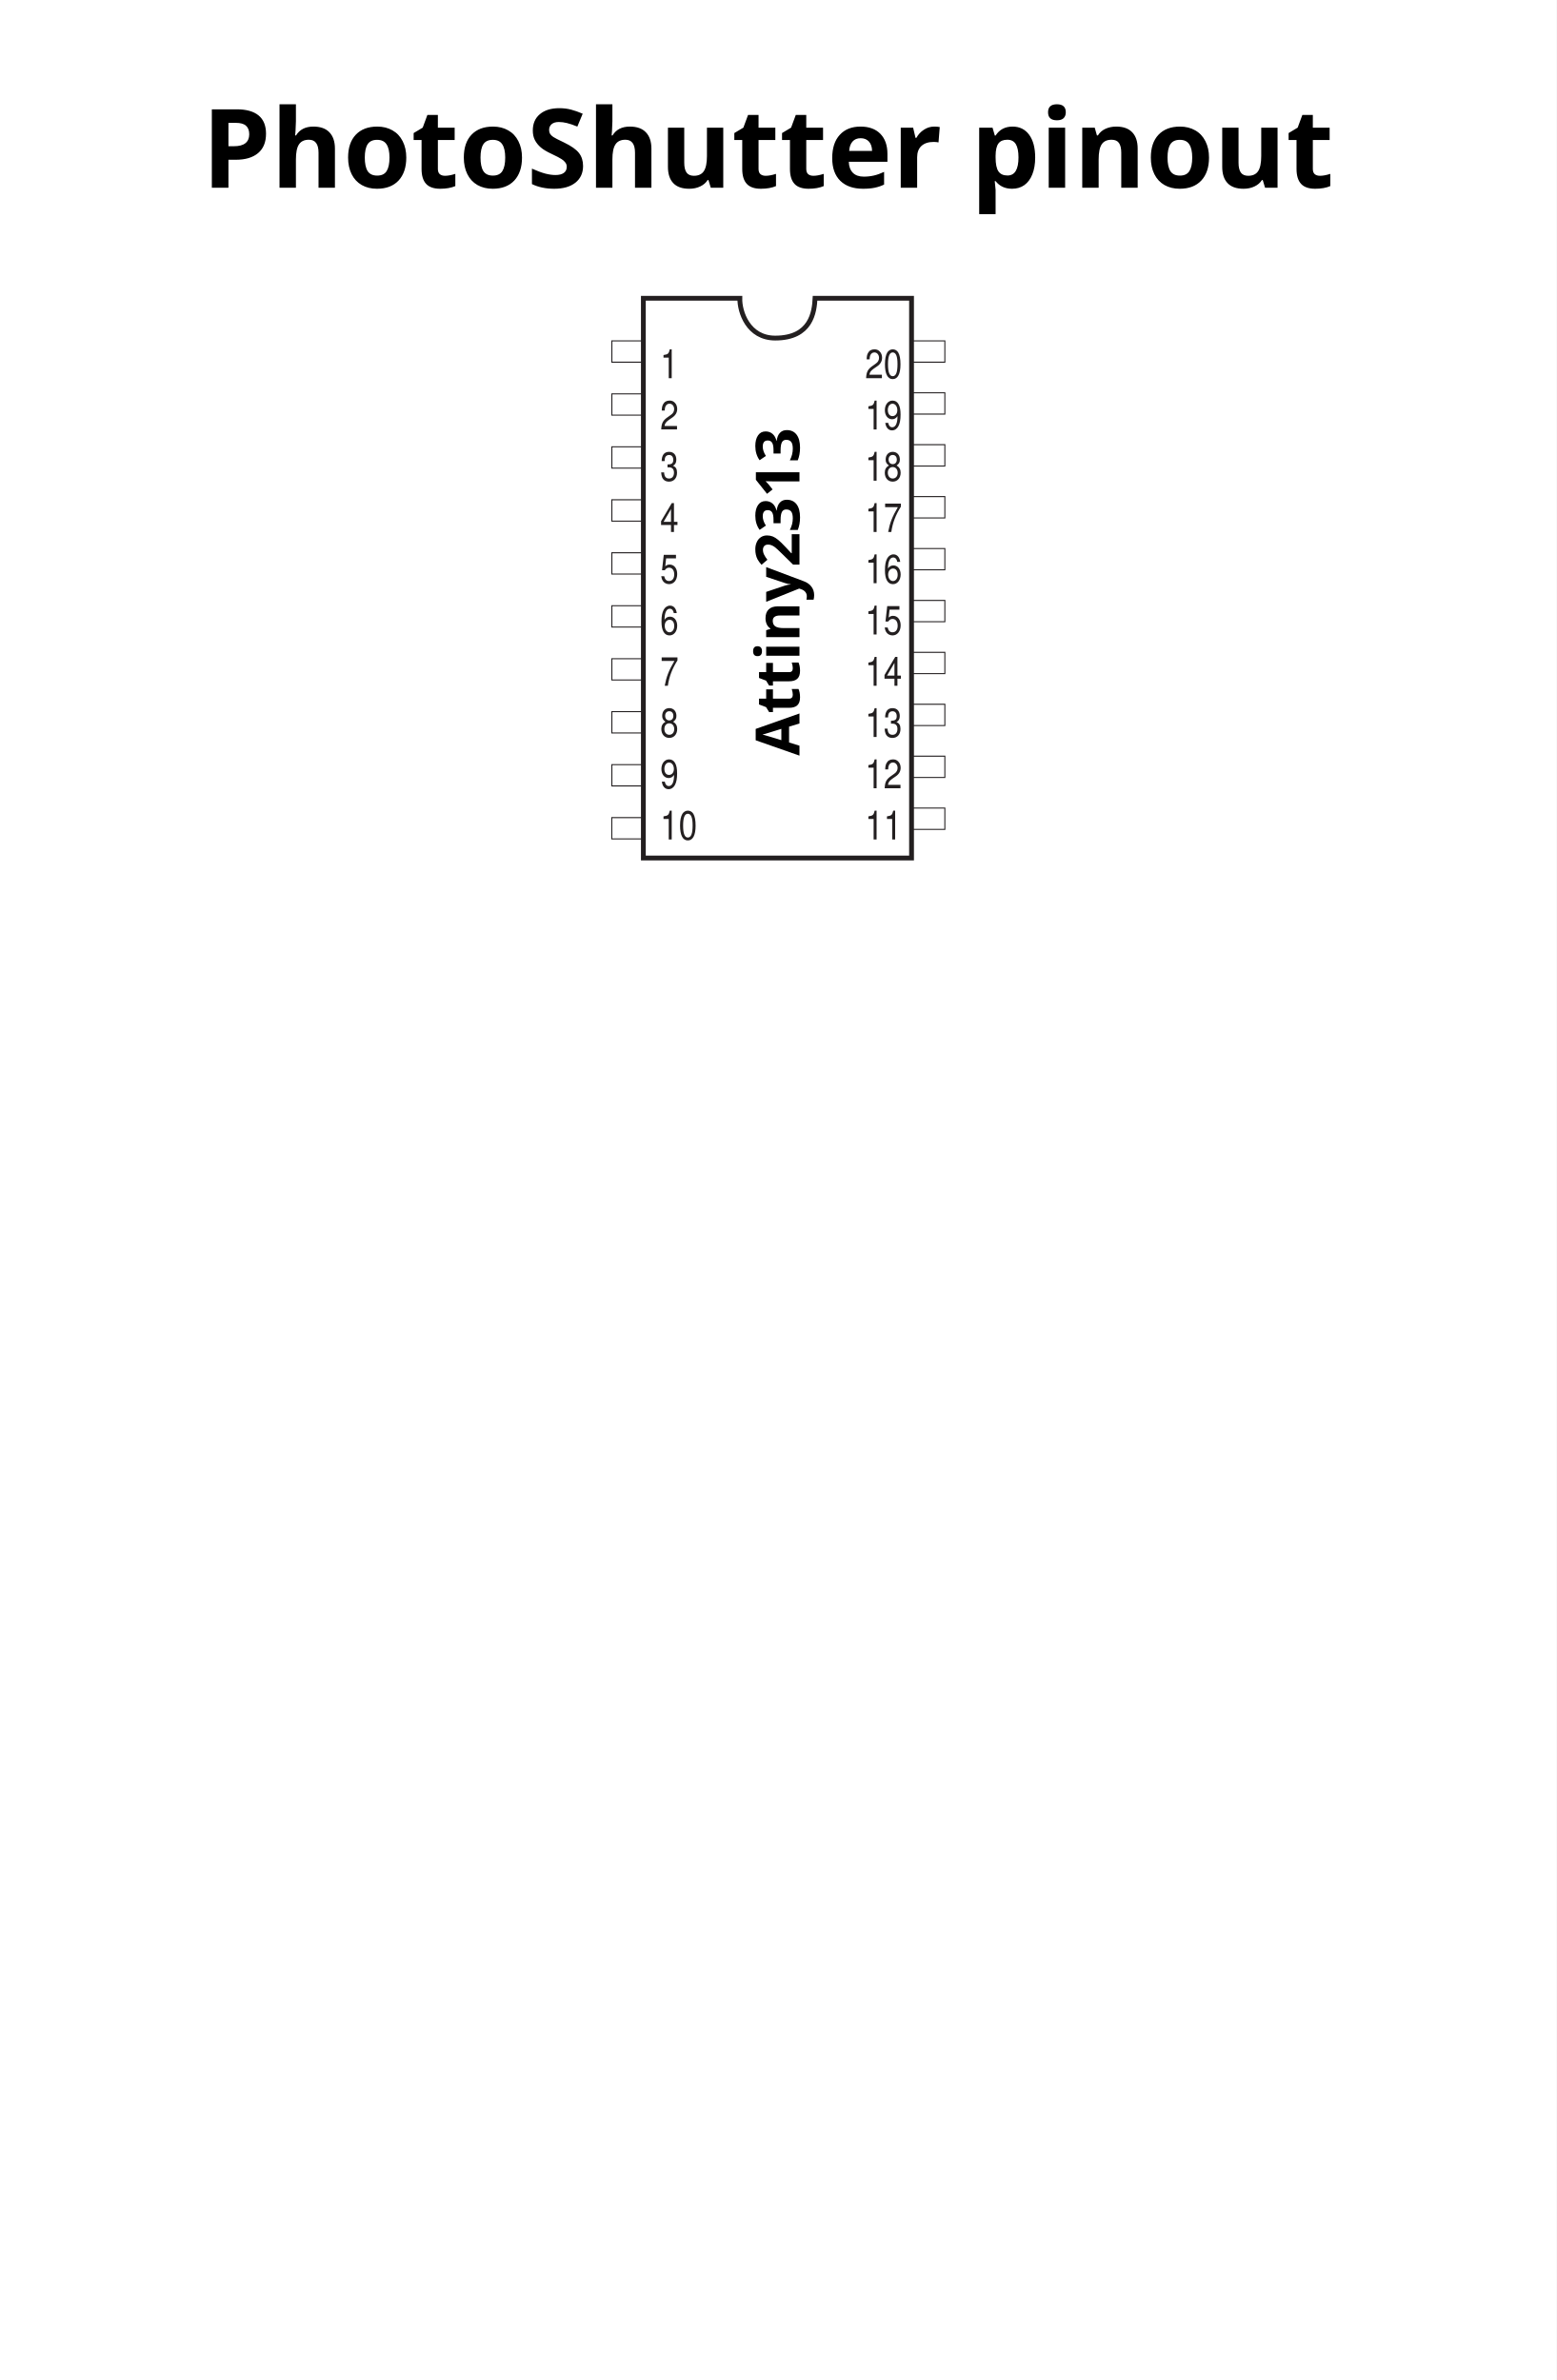
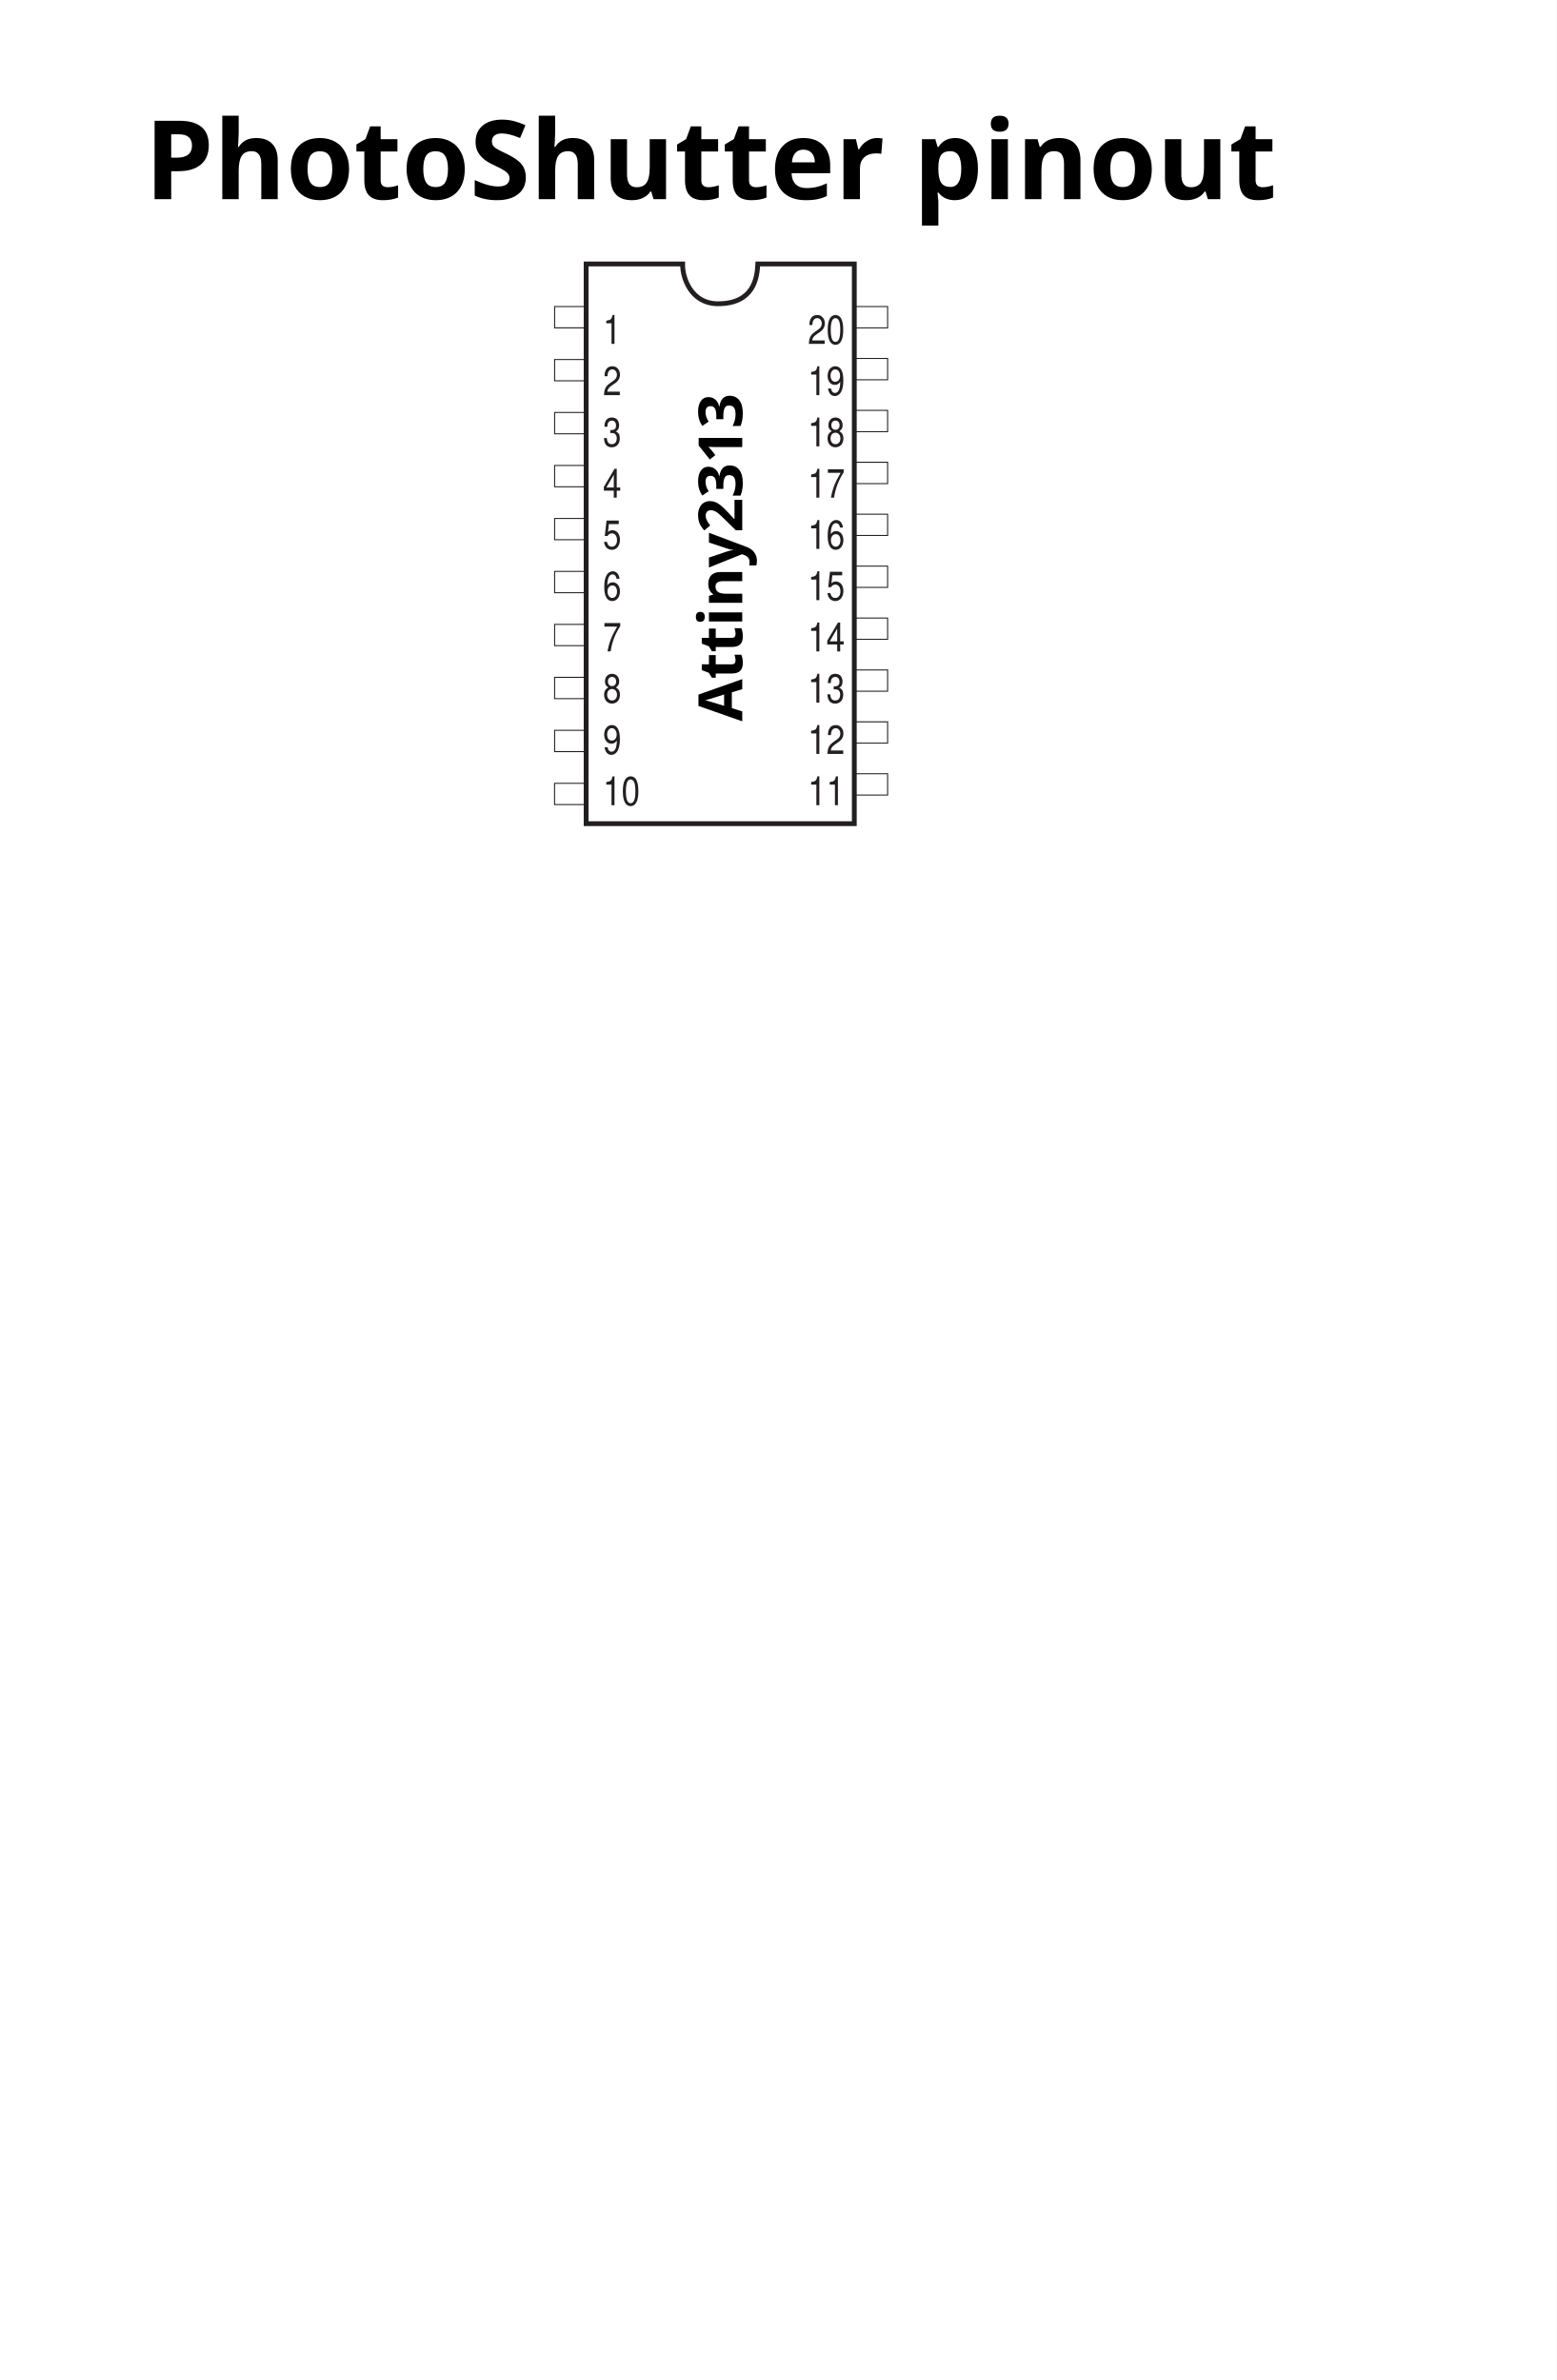
<svg xmlns="http://www.w3.org/2000/svg" version="1.1" id="svg815" xml:space="preserve" width="340" height="520" viewBox="0 0 340 520">
-   <defs id="defs819">
-     <clipPath clipPathUnits="userSpaceOnUse" id="clipPath831">
-       <path d="m 279.06,772.8 h 68.88 v -33.6 h -68.88 z" id="path829" style="clip-rule:evenodd" />
-     </clipPath>
-     <clipPath clipPathUnits="userSpaceOnUse" id="clipPath837">
-       <path d="M 0,792.03 H 612 V 0.03 H 0 Z" id="path835" />
-     </clipPath>
-     <clipPath clipPathUnits="userSpaceOnUse" id="clipPath849">
-       <path d="m 284.229,742.479 h 58.568 v 27.081 h -58.568 z" id="path847" />
-     </clipPath>
-     <clipPath clipPathUnits="userSpaceOnUse" id="clipPath855">
-       <path d="m 284.22,769.56 h 58.56 V 742.5 h -58.56 z" id="path853" style="clip-rule:evenodd" />
-     </clipPath>
-     <clipPath clipPathUnits="userSpaceOnUse" id="clipPath861">
-       <path d="m 279.06,772.8 h 68.88 v -33.6 h -68.88 z" id="path859" style="clip-rule:evenodd" />
-     </clipPath>
-     <clipPath clipPathUnits="userSpaceOnUse" id="clipPath867">
-       <path d="M 0,792.03 H 612 V 0.03 H 0 Z" id="path865" />
-     </clipPath>
-     <clipPath clipPathUnits="userSpaceOnUse" id="clipPath945">
-       <path d="M 180.48,51.36 H 695.1 V 44.34 H 180.48 Z" id="path943" style="clip-rule:evenodd" />
-     </clipPath>
-     <clipPath clipPathUnits="userSpaceOnUse" id="clipPath951">
-       <path d="M 0,792.03 H 612 V 0.03 H 0 Z" id="path949" />
-     </clipPath>
-     <clipPath clipPathUnits="userSpaceOnUse" id="clipPath997">
-       <path d="M 207,707.34 H 522 V 304.14 H 207 Z" id="path995" style="clip-rule:evenodd" />
-     </clipPath>
-     <clipPath clipPathUnits="userSpaceOnUse" id="clipPath1003">
-       <path d="M 153,720 H 576 V 304.14 H 153 Z" id="path1001" style="clip-rule:evenodd" />
-     </clipPath>
-     <clipPath clipPathUnits="userSpaceOnUse" id="clipPath1009">
-       <path d="M 0,792.03 H 612 V 0.03 H 0 Z" id="path1007" />
-     </clipPath>
-     <clipPath clipPathUnits="userSpaceOnUse" id="clipPath1387">
-       <path d="M 244.587,699.882 H 484.439 V 311.883 H 244.587 v 387.999" id="path1385" />
-     </clipPath>
-     <clipPath clipPathUnits="userSpaceOnUse" id="clipPath1421">
-       <path d="M 244.587,699.882 H 484.439 V 311.883 H 244.587 v 387.999" id="path1419" />
-     </clipPath>
-   </defs>
+   <defs id="defs819" />
  <g id="layer1">
    <rect style="opacity:1;fill:white;fill-opacity:1;stroke:none;stroke-width:0.618;stroke-linecap:round;stroke-linejoin:round;stroke-miterlimit:4;stroke-dasharray:none;stroke-dashoffset:0;stroke-opacity:1;paint-order:normal" id="rect5276" width="340" height="520" x="0" y="0" />
  </g>
  <g id="g823" transform="matrix(1.333333,0,0,-1.333333,0,1056)">
-     <g id="g1013" transform="translate(149.6091,681.6134)">
+     <g id="g1013" transform="translate(140.2341,687.2384)">
      <path d="M 0,0 H 5.171 V 3.489 H 0" style="fill:none;stroke:#231f20;stroke-width:0.169;stroke-linecap:round;stroke-linejoin:miter;stroke-miterlimit:2.613;stroke-dasharray:none;stroke-opacity:1" id="path1015" />
      <g id="g1017" transform="translate(0,51.038)">
        <path d="M 0,0 H 5.171 V 3.489 H 0" style="fill:none;stroke:#231f20;stroke-width:0.169;stroke-linecap:round;stroke-linejoin:miter;stroke-miterlimit:2.613;stroke-dasharray:none;stroke-opacity:1" id="path1019" />
        <g id="g1021" transform="translate(0,-59.544)">
          <path d="M 0,0 H 5.171 V 3.489 H 0" style="fill:none;stroke:#231f20;stroke-width:0.169;stroke-linecap:round;stroke-linejoin:miter;stroke-miterlimit:2.613;stroke-dasharray:none;stroke-opacity:1" id="path1023" />
          <g id="g1025" transform="translate(0,51.038)">
            <path d="M 0,0 H 5.171 V 3.489 H 0" style="fill:none;stroke:#231f20;stroke-width:0.169;stroke-linecap:round;stroke-linejoin:miter;stroke-miterlimit:2.613;stroke-dasharray:none;stroke-opacity:1" id="path1027" />
            <g id="g1029" transform="translate(0,-59.544)">
              <path d="M 0,0 H 5.171 V 3.489 H 0" style="fill:none;stroke:#231f20;stroke-width:0.169;stroke-linecap:round;stroke-linejoin:miter;stroke-miterlimit:2.613;stroke-dasharray:none;stroke-opacity:1" id="path1031" />
              <g id="g1033" transform="translate(0,51.034)">
                <path d="M 0,0 H 5.171 V 3.497 H 0" style="fill:none;stroke:#231f20;stroke-width:0.169;stroke-linecap:round;stroke-linejoin:miter;stroke-miterlimit:2.613;stroke-dasharray:none;stroke-opacity:1" id="path1035" />
                <g id="g1037" transform="translate(0,-59.54)">
                  <path d="M 0,0 H 5.171 V 3.49 H 0" style="fill:none;stroke:#231f20;stroke-width:0.169;stroke-linecap:round;stroke-linejoin:miter;stroke-miterlimit:2.613;stroke-dasharray:none;stroke-opacity:1" id="path1039" />
                  <g id="g1041" transform="translate(0,51.034)">
                    <path d="M 0,0 H 5.171 V 3.497 H 0" style="fill:none;stroke:#231f20;stroke-width:0.169;stroke-linecap:round;stroke-linejoin:miter;stroke-miterlimit:2.613;stroke-dasharray:none;stroke-opacity:1" id="path1043" />
                    <g id="g1045" transform="translate(0,-8.502)">
                      <path d="M 0,0 H 5.171 V 3.489 H 0" style="fill:none;stroke:#231f20;stroke-width:0.169;stroke-linecap:round;stroke-linejoin:miter;stroke-miterlimit:2.613;stroke-dasharray:none;stroke-opacity:1" id="path1047" />
                      <g id="g1049" transform="translate(0,-8.506)">
                        <path d="M 0,0 H 5.171 V 3.489 H 0" style="fill:none;stroke:#231f20;stroke-width:0.169;stroke-linecap:round;stroke-linejoin:miter;stroke-miterlimit:2.613;stroke-dasharray:none;stroke-opacity:1" id="path1051" />
                        <g id="g1053" transform="translate(-44.205,-9.549)">
                          <path d="M 0,0 H -5.172 V 3.489 H 0" style="fill:none;stroke:#231f20;stroke-width:0.169;stroke-linecap:round;stroke-linejoin:miter;stroke-miterlimit:2.613;stroke-dasharray:none;stroke-opacity:1" id="path1055" />
                          <g id="g1057" transform="translate(0,52.08)">
                            <path d="M 0,0 H -5.172 V 3.489 H 0" style="fill:none;stroke:#231f20;stroke-width:0.169;stroke-linecap:round;stroke-linejoin:miter;stroke-miterlimit:2.613;stroke-dasharray:none;stroke-opacity:1" id="path1059" />
                            <g id="g1061" transform="translate(0,-60.76)">
                              <path d="M 0,0 H -5.172 V 3.489 H 0" style="fill:none;stroke:#231f20;stroke-width:0.169;stroke-linecap:round;stroke-linejoin:miter;stroke-miterlimit:2.613;stroke-dasharray:none;stroke-opacity:1" id="path1063" />
                              <g id="g1065" transform="translate(0,52.08)">
                                <path d="M 0,0 H -5.172 V 3.489 H 0" style="fill:none;stroke:#231f20;stroke-width:0.169;stroke-linecap:round;stroke-linejoin:miter;stroke-miterlimit:2.613;stroke-dasharray:none;stroke-opacity:1" id="path1067" />
                                <g id="g1069" transform="translate(0,-60.76)">
                                  <path d="M 0,0 H -5.172 V 3.489 H 0" style="fill:none;stroke:#231f20;stroke-width:0.169;stroke-linecap:round;stroke-linejoin:miter;stroke-miterlimit:2.613;stroke-dasharray:none;stroke-opacity:1" id="path1071" />
                                  <g id="g1073" transform="translate(0,52.076)">
                                    <path d="M 0,0 H -5.172 V 3.496 H 0" style="fill:none;stroke:#231f20;stroke-width:0.169;stroke-linecap:round;stroke-linejoin:miter;stroke-miterlimit:2.613;stroke-dasharray:none;stroke-opacity:1" id="path1075" />
                                    <g id="g1077" transform="translate(-0.012,-60.757)">
                                      <path d="M 0,0 H -5.171 V 3.49 H 0" style="fill:none;stroke:#231f20;stroke-width:0.169;stroke-linecap:round;stroke-linejoin:miter;stroke-miterlimit:2.613;stroke-dasharray:none;stroke-opacity:1" id="path1079" />
                                      <g id="g1081" transform="translate(0.012,52.076)">
                                        <path d="M 0,0 H -5.172 V 3.497 H 0" style="fill:none;stroke:#231f20;stroke-width:0.169;stroke-linecap:round;stroke-linejoin:miter;stroke-miterlimit:2.613;stroke-dasharray:none;stroke-opacity:1" id="path1083" />
                                        <g id="g1085" transform="translate(0,-8.676)">
                                          <path d="M 0,0 H -5.172 V 3.489 H 0" style="fill:none;stroke:#231f20;stroke-width:0.169;stroke-linecap:round;stroke-linejoin:miter;stroke-miterlimit:2.613;stroke-dasharray:none;stroke-opacity:1" id="path1087" />
                                          <g id="g1089" transform="translate(0,-8.68)">
                                            <path d="M 0,0 H -5.172 V 3.489 H 0" style="fill:none;stroke:#231f20;stroke-width:0.169;stroke-linecap:round;stroke-linejoin:miter;stroke-miterlimit:2.613;stroke-dasharray:none;stroke-opacity:1" id="path1091" />
                                          </g>
                                        </g>
                                      </g>
                                    </g>
                                  </g>
                                </g>
                              </g>
                            </g>
                          </g>
                        </g>
                      </g>
                    </g>
                  </g>
                </g>
              </g>
            </g>
          </g>
        </g>
      </g>
    </g>
-     <g id="g1119" transform="translate(133.5181,743.1254)">
-       <path d="m 0,0 c -0.109,-2.221 -0.617,-6.524 -6.524,-6.524 -4.445,0 -5.851,4.303 -5.797,6.524 H -28.126 V -91.724 H 15.806 V 0 H 0" style="fill:white;fill-opacity:1;fill-rule:evenodd;stroke:none" id="path1121" />
+     <g id="g1119" transform="translate(124.1431,748.7504)">
+       <path d="m 0,0 c -0.109,-2.221 -0.617,-6.524 -6.524,-6.524 -4.445,0 -5.851,4.303 -5.797,6.524 H -28.126 V -91.724 H 15.806 V 0 H 0" style="fill:#ffffff;fill-opacity:1;fill-rule:evenodd;stroke:none" id="path1121" />
    </g>
-     <g id="g1123" transform="translate(133.5181,743.1254)">
+     <g id="g1123" transform="translate(124.1431,748.7504)">
      <path d="m 0,0 c -0.109,-2.221 -0.617,-6.524 -6.524,-6.524 -4.445,0 -5.851,4.303 -5.797,6.524 H -28.126 V -91.724 H 15.806 V 0 Z" style="fill:none;stroke:#231f20;stroke-width:0.788;stroke-linecap:butt;stroke-linejoin:miter;stroke-miterlimit:2.613;stroke-dasharray:none;stroke-opacity:1" id="path1125" />
    </g>
-     <text transform="scale(0.9149352,-1.092974)" style="font-variant:normal;font-weight:normal;font-size:5.977px;font-family:Helvetica;-inkscape-font-specification:Helvetica;writing-mode:lr-tb;fill:#231f20;fill-opacity:1;fill-rule:nonzero;stroke:none;stroke-width:0.915" id="text1167" x="154.87" y="-667.928">
-       <tspan x="154.87 158.194" y="-667.928" id="tspan1127" style="stroke-width:0.915">20</tspan>
-       <tspan x="154.87 158.194" y="-660.243" id="tspan1129" style="stroke-width:0.915">19</tspan>
-       <tspan x="154.87 158.194" y="-652.558" id="tspan1131" style="stroke-width:0.915">18</tspan>
-       <tspan x="154.87 158.194" y="-644.873" id="tspan1133" style="stroke-width:0.915">17</tspan>
-       <tspan x="154.87 158.194" y="-637.188" id="tspan1135" style="stroke-width:0.915">16</tspan>
-       <tspan x="154.87 158.194" y="-629.503" id="tspan1137" style="stroke-width:0.915">15</tspan>
-       <tspan x="154.87 158.194" y="-621.818" id="tspan1139" style="stroke-width:0.915">14</tspan>
-       <tspan x="154.87 158.194" y="-614.133" id="tspan1141" style="stroke-width:0.915">13</tspan>
-       <tspan x="154.87 158.194" y="-606.448" id="tspan1143" style="stroke-width:0.915">12</tspan>
-       <tspan x="154.87 158.194" y="-598.763" id="tspan1145" style="stroke-width:0.915">11</tspan>
-       <tspan x="118.187" y="-667.93" id="tspan1147" style="stroke-width:0.915">1</tspan>
-       <tspan x="118.187" y="-660.245" id="tspan1149" style="stroke-width:0.915">2</tspan>
-       <tspan x="118.187" y="-652.559" id="tspan1151" style="stroke-width:0.915">3</tspan>
-       <tspan x="118.187" y="-644.874" id="tspan1153" style="stroke-width:0.915">4</tspan>
-       <tspan x="118.187" y="-637.189" id="tspan1155" style="stroke-width:0.915">5</tspan>
-       <tspan x="118.187" y="-629.504" id="tspan1157" style="stroke-width:0.915">6</tspan>
-       <tspan x="118.187" y="-621.819" id="tspan1159" style="stroke-width:0.915">7</tspan>
-       <tspan x="118.187" y="-614.134" id="tspan1161" style="stroke-width:0.915">8</tspan>
-       <tspan x="118.187" y="-606.449" id="tspan1163" style="stroke-width:0.915">9</tspan>
-       <tspan x="118.187 121.51" y="-598.764" id="tspan1165" style="stroke-width:0.915">10</tspan>
+     <text transform="scale(0.9149352,-1.092974)" style="font-variant:normal;font-weight:normal;font-size:5.977px;font-family:Helvetica;-inkscape-font-specification:Helvetica;writing-mode:lr-tb;fill:#231f20;fill-opacity:1;fill-rule:nonzero;stroke:none;stroke-width:0.915" id="text1167" x="144.623" y="-673.075">
+       <tspan x="144.623 147.947" y="-673.075" id="tspan1127" style="stroke-width:0.915">20</tspan>
+       <tspan x="144.623 147.947" y="-665.39" id="tspan1129" style="stroke-width:0.915">19</tspan>
+       <tspan x="144.623 147.947" y="-657.705" id="tspan1131" style="stroke-width:0.915">18</tspan>
+       <tspan x="144.623 147.947" y="-650.02" id="tspan1133" style="stroke-width:0.915">17</tspan>
+       <tspan x="144.623 147.947" y="-642.335" id="tspan1135" style="stroke-width:0.915">16</tspan>
+       <tspan x="144.623 147.947" y="-634.65" id="tspan1137" style="stroke-width:0.915">15</tspan>
+       <tspan x="144.623 147.947" y="-626.964" id="tspan1139" style="stroke-width:0.915">14</tspan>
+       <tspan x="144.623 147.947" y="-619.279" id="tspan1141" style="stroke-width:0.915">13</tspan>
+       <tspan x="144.623 147.947" y="-611.594" id="tspan1143" style="stroke-width:0.915">12</tspan>
+       <tspan x="144.623 147.947" y="-603.909" id="tspan1145" style="stroke-width:0.915">11</tspan>
+       <tspan x="107.94" y="-673.076" id="tspan1147" style="stroke-width:0.915">1</tspan>
+       <tspan x="107.94" y="-665.391" id="tspan1149" style="stroke-width:0.915">2</tspan>
+       <tspan x="107.94" y="-657.706" id="tspan1151" style="stroke-width:0.915">3</tspan>
+       <tspan x="107.94" y="-650.021" id="tspan1153" style="stroke-width:0.915">4</tspan>
+       <tspan x="107.94" y="-642.336" id="tspan1155" style="stroke-width:0.915">5</tspan>
+       <tspan x="107.94" y="-634.651" id="tspan1157" style="stroke-width:0.915">6</tspan>
+       <tspan x="107.94" y="-626.966" id="tspan1159" style="stroke-width:0.915">7</tspan>
+       <tspan x="107.94" y="-619.281" id="tspan1161" style="stroke-width:0.915">8</tspan>
+       <tspan x="107.94" y="-611.595" id="tspan1163" style="stroke-width:0.915">9</tspan>
+       <tspan x="107.94 111.264" y="-603.91" id="tspan1165" style="stroke-width:0.915">10</tspan>
    </text>
-     <flowRoot xml:space="preserve" id="flowRoot5184" style="font-style:normal;font-weight:normal;font-size:10.667px;line-height:108%;font-family:sans-serif;text-align:end;letter-spacing:0px;word-spacing:0px;text-anchor:end;fill:black;fill-opacity:1;stroke:none;stroke-width:1px;stroke-linecap:butt;stroke-linejoin:miter;stroke-opacity:1" transform="matrix(0.75,0,0,-0.75,-3.110236,848.4953)">
+     <flowRoot xml:space="preserve" id="flowRoot5184" style="font-style:normal;font-weight:normal;font-size:10.667px;line-height:108%;font-family:sans-serif;text-align:end;letter-spacing:0px;word-spacing:0px;text-anchor:end;fill:#000000;fill-opacity:1;stroke:none;stroke-width:1px;stroke-linecap:butt;stroke-linejoin:miter;stroke-opacity:1" transform="matrix(0.75,0,0,-0.75,-12.48524,854.1203)">
      <flowRegion id="flowRegion5186" style="line-height:108%;text-align:end;text-anchor:end">
        <rect id="rect5188" width="48.85" height="119.159" x="81.995" y="147.219" style="line-height:108%;text-align:end;text-anchor:end" />
      </flowRegion>
      <flowPara id="flowPara5190" style="font-style:normal;font-variant:normal;font-weight:normal;font-stretch:normal;font-size:8px;line-height:108%;font-family:'Open Sans';-inkscape-font-specification:'Open Sans';text-align:end;text-anchor:end">PA2</flowPara>
      <flowPara id="flowPara5192" style="font-style:normal;font-variant:normal;font-weight:normal;font-stretch:normal;font-size:8px;line-height:108%;font-family:'Open Sans';-inkscape-font-specification:'Open Sans';text-align:end;text-anchor:end">PD0</flowPara>
      <flowPara id="flowPara5194" style="font-style:normal;font-variant:normal;font-weight:normal;font-stretch:normal;font-size:8px;line-height:108%;font-family:'Open Sans';-inkscape-font-specification:'Open Sans';text-align:end;text-anchor:end">PD1</flowPara>
      <flowPara id="flowPara5196" style="font-style:normal;font-variant:normal;font-weight:normal;font-stretch:normal;font-size:8px;line-height:108%;font-family:'Open Sans';-inkscape-font-specification:'Open Sans';text-align:end;text-anchor:end">PA1</flowPara>
      <flowPara id="flowPara5198" style="font-style:normal;font-variant:normal;font-weight:normal;font-stretch:normal;font-size:8px;line-height:108%;font-family:'Open Sans';-inkscape-font-specification:'Open Sans';text-align:end;text-anchor:end">PA0</flowPara>
      <flowPara id="flowPara5200" style="font-style:normal;font-variant:normal;font-weight:normal;font-stretch:normal;font-size:8px;line-height:108%;font-family:'Open Sans';-inkscape-font-specification:'Open Sans';text-align:end;text-anchor:end">PD2</flowPara>
      <flowPara id="flowPara5202" style="font-style:normal;font-variant:normal;font-weight:normal;font-stretch:normal;font-size:8px;line-height:108%;font-family:'Open Sans';-inkscape-font-specification:'Open Sans';text-align:end;text-anchor:end">PD3</flowPara>
      <flowPara id="flowPara5210" style="font-style:normal;font-variant:normal;font-weight:normal;font-stretch:normal;font-size:8px;line-height:108%;font-family:'Open Sans';-inkscape-font-specification:'Open Sans';text-align:end;text-anchor:end">         PD4</flowPara>
      <flowPara id="flowPara5204" style="font-style:normal;font-variant:normal;font-weight:normal;font-stretch:normal;font-size:8px;line-height:108%;font-family:'Open Sans';-inkscape-font-specification:'Open Sans';text-align:end;text-anchor:end">           PD5</flowPara>
      <flowPara id="flowPara5214" style="font-style:normal;font-variant:normal;font-weight:normal;font-stretch:normal;font-size:8px;line-height:108%;font-family:'Open Sans';-inkscape-font-specification:'Open Sans';text-align:end;text-anchor:end">GND</flowPara>
      <flowPara id="flowPara5206" style="font-style:normal;font-variant:normal;font-weight:normal;font-stretch:normal;font-size:8px;line-height:108%;font-family:'Open Sans';-inkscape-font-specification:'Open Sans';text-align:end;text-anchor:end" />
      <flowPara id="flowPara5208" style="font-style:normal;font-variant:normal;font-weight:normal;font-stretch:normal;font-size:8px;line-height:108%;font-family:'Open Sans';-inkscape-font-specification:'Open Sans';text-align:end;text-anchor:end" />
      <flowPara id="flowPara5212" style="font-style:normal;font-variant:normal;font-weight:normal;font-stretch:normal;font-size:8px;line-height:108%;font-family:'Open Sans';-inkscape-font-specification:'Open Sans';text-align:end;text-anchor:end" />
    </flowRoot>
-     <flowRoot xml:space="preserve" id="flowRoot5184-5" style="font-style:normal;font-weight:normal;font-size:10.667px;line-height:108%;font-family:sans-serif;letter-spacing:0px;word-spacing:0px;fill:black;fill-opacity:1;stroke:none;stroke-width:1px;stroke-linecap:butt;stroke-linejoin:miter;stroke-opacity:1" transform="matrix(0.75,0,0,-0.75,98.13977,848.4953)">
+     <flowRoot xml:space="preserve" id="flowRoot5184-5" style="font-style:normal;font-weight:normal;font-size:10.667px;line-height:108%;font-family:sans-serif;letter-spacing:0px;word-spacing:0px;fill:#000000;fill-opacity:1;stroke:none;stroke-width:1px;stroke-linecap:butt;stroke-linejoin:miter;stroke-opacity:1" transform="matrix(0.75,0,0,-0.75,88.76477,854.1203)">
      <flowRegion id="flowRegion5186-9" style="line-height:108%">
        <rect id="rect5188-0" width="88.207" height="119.887" x="81.995" y="147.219" style="line-height:108%" />
      </flowRegion>
      <flowPara id="flowPara5190-1" style="font-style:normal;font-variant:normal;font-weight:normal;font-stretch:normal;font-size:8px;line-height:108%;font-family:'Open Sans';-inkscape-font-specification:'Open Sans'">VCC</flowPara>
      <flowPara id="flowPara5192-3" style="font-style:normal;font-variant:normal;font-weight:normal;font-stretch:normal;font-size:8px;line-height:108%;font-family:'Open Sans';-inkscape-font-specification:'Open Sans'">PB7</flowPara>
      <flowPara id="flowPara5194-7" style="font-style:normal;font-variant:normal;font-weight:normal;font-stretch:normal;font-size:8px;line-height:108%;font-family:'Open Sans';-inkscape-font-specification:'Open Sans'">PB6</flowPara>
      <flowPara id="flowPara5196-6" style="font-style:normal;font-variant:normal;font-weight:normal;font-stretch:normal;font-size:8px;line-height:108%;font-family:'Open Sans';-inkscape-font-specification:'Open Sans'">PB5</flowPara>
      <flowPara id="flowPara5198-9" style="font-style:normal;font-variant:normal;font-weight:normal;font-stretch:normal;font-size:8px;line-height:108%;font-family:'Open Sans';-inkscape-font-specification:'Open Sans'">PB4</flowPara>
      <flowPara id="flowPara5200-1" style="font-style:normal;font-variant:normal;font-weight:normal;font-stretch:normal;font-size:8px;line-height:108%;font-family:'Open Sans';-inkscape-font-specification:'Open Sans'">PB3</flowPara>
      <flowPara id="flowPara5202-6" style="font-style:normal;font-variant:normal;font-weight:normal;font-stretch:normal;font-size:8px;line-height:108%;font-family:'Open Sans';-inkscape-font-specification:'Open Sans'">PB2</flowPara>
      <flowPara id="flowPara5210-6" style="font-style:normal;font-variant:normal;font-weight:normal;font-stretch:normal;font-size:8px;line-height:108%;font-family:'Open Sans';-inkscape-font-specification:'Open Sans'">PB1</flowPara>
      <flowPara id="flowPara5204-5" style="font-style:normal;font-variant:normal;font-weight:normal;font-stretch:normal;font-size:8px;line-height:108%;font-family:'Open Sans';-inkscape-font-specification:'Open Sans'">PB0</flowPara>
      <flowPara id="flowPara5212-5" style="font-style:normal;font-variant:normal;font-weight:normal;font-stretch:normal;font-size:8px;line-height:108%;font-family:'Open Sans';-inkscape-font-specification:'Open Sans'">PD6</flowPara>
    </flowRoot>
    <text xml:space="preserve" style="font-style:normal;font-weight:normal;font-size:8px;line-height:125%;font-family:sans-serif;letter-spacing:0px;word-spacing:0px;fill:#000000;fill-opacity:1;stroke:none;stroke-width:0.75px;stroke-linecap:butt;stroke-linejoin:miter;stroke-opacity:1" x="181.515" y="-670.089" id="text5289" transform="scale(1,-1)">
      <tspan id="tspan5287" x="181.515" y="-663.011" style="stroke-width:0.75px" />
    </text>
    <text xml:space="preserve" style="font-style:normal;font-weight:normal;font-size:8px;line-height:125%;font-family:sans-serif;letter-spacing:0px;word-spacing:0px;fill:#000000;fill-opacity:1;stroke:none;stroke-width:0.75px;stroke-linecap:butt;stroke-linejoin:miter;stroke-opacity:1" x="5.591" y="-587.781" id="text5295" transform="scale(1,-1)">
      <tspan id="tspan5293" x="5.591" y="-580.703" style="stroke-width:0.75px" />
    </text>
    <flowRoot xml:space="preserve" id="flowRoot5297" style="font-style:normal;font-weight:normal;font-size:10.667px;line-height:125%;font-family:sans-serif;letter-spacing:0px;word-spacing:0px;fill:#000000;fill-opacity:1;stroke:none;stroke-width:1px;stroke-linecap:butt;stroke-linejoin:miter;stroke-opacity:1" transform="matrix(0.75,0,0,-0.75,0,792)">
      <flowRegion id="flowRegion5299">
        <rect id="rect5301" width="1.242" height="40.376" x="6.833" y="271.671" />
      </flowRegion>
      <flowPara id="flowPara5303" />
    </flowRoot>
    <flowRoot xml:space="preserve" id="flowRoot5305" style="font-style:normal;font-weight:normal;font-size:10.667px;line-height:125%;font-family:sans-serif;letter-spacing:0px;word-spacing:0px;fill:#000000;fill-opacity:1;stroke:none;stroke-width:1px;stroke-linecap:butt;stroke-linejoin:miter;stroke-opacity:1" transform="matrix(0.75,0,0,-0.75,0,792)">
      <flowRegion id="flowRegion5307">
        <rect id="rect5309" width="323.012" height="90.692" x="8.075" y="272.292" />
      </flowRegion>
      <flowPara id="flowPara5311" />
    </flowRoot>
-     <flowRoot xml:space="preserve" id="flowRoot5313" style="font-style:normal;font-variant:normal;font-weight:normal;font-stretch:normal;font-size:10.667px;line-height:125%;font-family:'Open Sans';-inkscape-font-specification:'Open Sans';letter-spacing:0px;word-spacing:0px;fill:black;fill-opacity:1;stroke:none;stroke-width:1px;stroke-linecap:butt;stroke-linejoin:miter;stroke-opacity:1" transform="matrix(0.75,0,0,-0.75,9.383866,831.2916)">
+     <flowRoot xml:space="preserve" id="flowRoot5313" style="font-style:normal;font-variant:normal;font-weight:normal;font-stretch:normal;font-size:10.667px;line-height:125%;font-family:'Open Sans';-inkscape-font-specification:'Open Sans';letter-spacing:0px;word-spacing:0px;fill:#000000;fill-opacity:1;stroke:none;stroke-width:1px;stroke-linecap:butt;stroke-linejoin:miter;stroke-opacity:1" transform="matrix(0.75,0,0,-0.75,6.196366,829.2291)">
      <flowRegion id="flowRegion5315" style="font-style:normal;font-variant:normal;font-weight:normal;font-stretch:normal;font-family:'Open Sans';-inkscape-font-specification:'Open Sans'">
-         <rect id="rect5317" width="318.446" height="297.028" x="0" y="261.111" style="font-style:normal;font-variant:normal;font-weight:normal;font-stretch:normal;font-family:'Open Sans';-inkscape-font-specification:'Open Sans'" />
+         <rect id="rect5317" width="325.43" height="328.065" x="0" y="261.111" style="font-style:normal;font-variant:normal;font-weight:normal;font-stretch:normal;font-family:'Open Sans';-inkscape-font-specification:'Open Sans'" />
      </flowRegion>
-       <flowPara id="flowPara5319">  An interval is set with + pins. Let's say you need an interval of  6½ minutes — for this you set +5 pin, +1 pin, +0.5 pin and minutes pin. The units are adding up, so you can have 9 sec delay even though it's not present as a separate pin. Actually, you can form any number from 1 to 60 including ¼, ½ and ¾ parts.</flowPara>
-       <flowPara id="flowPara5325" />
-       <flowPara id="flowPara5323">  If no interval or no unit is set, the device only plays once, so if you just need a remote — make a power button between pin 20 and VCC.</flowPara>
-       <flowPara id="flowPara5327" />
-       <flowPara id="flowPara5329">  By default the device sends shutter signal, you need to ground "shutter 2 sec" or "video" to get the corresponding signals instead. This can also be done in "remote" mode — you just need to short corresponding pins for each separate button at the same time as switching power on (switches with multiple connectors would be quite handy).</flowPara>
-       <flowPara id="flowPara5333" />
-       <flowPara id="flowPara5337">  This device has both electromechanical relay and Sony NEX5 IR support built in and they work simultaneously, but you can choose to connect only one or another, and even comment out the one you don't need in the firmware source.</flowPara>
+       <flowPara id="flowPara5319" style="font-size:8px">  An <flowSpan style="font-style:normal;font-variant:normal;font-weight:bold;font-stretch:normal;font-family:'Open Sans';-inkscape-font-specification:'Open Sans Bold'" id="flowSpan995">interval</flowSpan> is set with + pins. Let's say you need an interval of  6½ minutes — for this you set +5 pin, +1 pin, +0.5 pin and minutes pin. The units are adding up, so you can have 9 sec delay even though it's not present as a separate pin. Actually, you can form any number from 1 to 75.75 including ¼, ½ and ¾ parts.</flowPara>
+       <flowPara id="flowPara5325" style="font-size:8px" />
+       <flowPara id="flowPara5323" style="font-size:8px">  If <flowSpan style="font-style:normal;font-variant:normal;font-weight:bold;font-stretch:normal;font-family:'Open Sans';-inkscape-font-specification:'Open Sans Bold'" id="flowSpan999">no interval or no unit</flowSpan> is set, the device only <flowSpan style="font-style:normal;font-variant:normal;font-weight:bold;font-stretch:normal;font-family:'Open Sans';-inkscape-font-specification:'Open Sans Bold'" id="flowSpan993">plays once</flowSpan>, so if you just need a one button remote — make a power button between pin 20 and VCC. If you also want multiple buttons on a remote (<flowSpan style="font-style:italic;font-variant:normal;font-weight:normal;font-stretch:normal;font-family:'Open Sans';-inkscape-font-specification:'Open Sans Italic'" id="flowSpan1001">"shutter", "shutter 2 sec", "video", "shutter once in x sec"</flowSpan>, etc) consider using multiswitches to short any combinations of pins at the same time to achieve the desired effect.</flowPara>
+       <flowPara id="flowPara5327" style="font-size:8px" />
+       <flowPara id="flowPara5333" style="font-size:8px">  By default the device sends <flowSpan style="font-style:normal;font-variant:normal;font-weight:bold;font-stretch:normal;font-family:'Open Sans';-inkscape-font-specification:'Open Sans Bold'" id="flowSpan997">shutter signal</flowSpan>, and you need to ground "shutter 2 sec" or "<flowSpan style="font-style:italic;font-variant:normal;font-weight:normal;font-stretch:normal;font-family:'Open Sans';-inkscape-font-specification:'Open Sans Italic'" id="flowSpan1003">video</flowSpan>" to get the corresponding signals instead. "<flowSpan style="font-style:italic;font-variant:normal;font-weight:normal;font-stretch:normal;font-family:'Open Sans';-inkscape-font-specification:'Open Sans Italic'" id="flowSpan1005">shutter once in x sec</flowSpan>" hidden option is also available if both "<flowSpan style="font-style:italic;font-variant:normal;font-weight:normal;font-stretch:normal;font-family:'Open Sans';-inkscape-font-specification:'Open Sans Italic'" id="flowSpan1007">shutter 2 sec</flowSpan>" AND "<flowSpan style="font-style:italic;font-variant:normal;font-weight:normal;font-stretch:normal;font-family:'Open Sans';-inkscape-font-specification:'Open Sans Italic'" id="flowSpan1009">video</flowSpan>" pins are grounded. This option is using the + pins the same way described before to set the "<flowSpan style="font-style:italic;font-variant:normal;font-weight:normal;font-stretch:normal;font-family:'Open Sans';-inkscape-font-specification:'Open Sans Italic'" id="flowSpan1011">x</flowSpan>".</flowPara>
+       <flowPara style="font-size:8px" id="flowPara991" />
+       <flowPara id="flowPara5337" style="font-size:8px">
+         <flowSpan style="font-style:italic;font-variant:normal;font-weight:normal;font-stretch:normal;font-family:'Open Sans';-inkscape-font-specification:'Open Sans Italic'" id="flowSpan1013">This device has both electromechanical relay and Sony NEX5 IR support built in and they work simultaneously, but you can choose to connect only one or another, and even comment out the one you don't need in the firmware source</flowSpan>.</flowPara>
    </flowRoot>
-     <flowRoot xml:space="preserve" id="flowRoot5184-0" style="font-style:normal;font-weight:normal;font-size:10.667px;line-height:108%;font-family:sans-serif;text-align:end;letter-spacing:0px;word-spacing:0px;text-anchor:end;fill:black;fill-opacity:1;stroke:none;stroke-width:1px;stroke-linecap:butt;stroke-linejoin:miter;stroke-opacity:1" transform="matrix(0.75,0,0,-0.75,-23.36024,848.4953)">
+     <flowRoot xml:space="preserve" id="flowRoot5184-0" style="font-style:normal;font-weight:normal;font-size:10.667px;line-height:108%;font-family:sans-serif;text-align:end;letter-spacing:0px;word-spacing:0px;text-anchor:end;fill:#000000;fill-opacity:1;stroke:none;stroke-width:1px;stroke-linecap:butt;stroke-linejoin:miter;stroke-opacity:1" transform="matrix(0.75,0,0,-0.75,-32.73524,854.1203)">
      <flowRegion id="flowRegion5186-7" style="line-height:108%;text-align:end;text-anchor:end">
        <rect id="rect5188-4" width="114.296" height="117.402" x="81.995" y="147.219" style="line-height:108%;text-align:end;text-anchor:end" />
      </flowRegion>
      <flowPara id="flowPara5190-13" style="font-style:normal;font-variant:normal;font-weight:normal;font-stretch:normal;font-size:8px;line-height:108%;font-family:'Open Sans';-inkscape-font-specification:'Open Sans';text-align:start;text-anchor:start">RESET</flowPara>
      <flowPara id="flowPara5192-0" style="font-style:normal;font-variant:normal;font-weight:normal;font-stretch:normal;font-size:8px;line-height:108%;font-family:'Open Sans';-inkscape-font-specification:'Open Sans';text-align:start;text-anchor:start">seconds</flowPara>
      <flowPara id="flowPara5194-0" style="font-style:normal;font-variant:normal;font-weight:normal;font-stretch:normal;font-size:8px;line-height:108%;font-family:'Open Sans';-inkscape-font-specification:'Open Sans';text-align:start;text-anchor:start">minutes</flowPara>
      <flowPara id="flowPara5196-3" style="font-style:normal;font-variant:normal;font-weight:normal;font-stretch:normal;font-size:8px;line-height:108%;font-family:'Open Sans';-inkscape-font-specification:'Open Sans';text-align:start;text-anchor:start">shutter 2sec</flowPara>
      <flowPara id="flowPara5198-4" style="font-style:normal;font-variant:normal;font-weight:normal;font-stretch:normal;font-size:8px;line-height:108%;font-family:'Open Sans';-inkscape-font-specification:'Open Sans';text-align:start;text-anchor:start">IR &amp; RELAY</flowPara>
      <flowPara id="flowPara5200-6" style="font-style:normal;font-variant:normal;font-weight:normal;font-stretch:normal;font-size:8px;line-height:108%;font-family:'Open Sans';-inkscape-font-specification:'Open Sans';text-align:start;text-anchor:start">hours</flowPara>
      <flowPara id="flowPara5202-3" style="font-style:normal;font-variant:normal;font-weight:normal;font-stretch:normal;font-size:8px;line-height:108%;font-family:'Open Sans';-inkscape-font-specification:'Open Sans';text-align:start;text-anchor:start">days</flowPara>
      <flowPara id="flowPara5210-9" style="font-style:normal;font-variant:normal;font-weight:normal;font-stretch:normal;font-size:8px;line-height:108%;font-family:'Open Sans';-inkscape-font-specification:'Open Sans';text-align:start;text-anchor:start">+0.25</flowPara>
      <flowPara id="flowPara5204-9" style="font-style:normal;font-variant:normal;font-weight:normal;font-stretch:normal;font-size:8px;line-height:108%;font-family:'Open Sans';-inkscape-font-specification:'Open Sans';text-align:start;text-anchor:start">+0.5</flowPara>
      <flowPara id="flowPara5214-9" style="font-style:normal;font-variant:normal;font-weight:normal;font-stretch:normal;font-size:8px;line-height:108%;font-family:'Open Sans';-inkscape-font-specification:'Open Sans';text-align:start;text-anchor:start" />
      <flowPara id="flowPara5206-4" style="font-style:normal;font-variant:normal;font-weight:normal;font-stretch:normal;font-size:8px;line-height:108%;font-family:'Open Sans';-inkscape-font-specification:'Open Sans';text-align:start;text-anchor:start" />
      <flowPara id="flowPara5208-3" style="font-style:normal;font-variant:normal;font-weight:normal;font-stretch:normal;font-size:8px;line-height:108%;font-family:'Open Sans';-inkscape-font-specification:'Open Sans';text-align:start;text-anchor:start" />
      <flowPara id="flowPara5212-2" style="font-style:normal;font-variant:normal;font-weight:normal;font-stretch:normal;font-size:8px;line-height:108%;font-family:'Open Sans';-inkscape-font-specification:'Open Sans';text-align:start;text-anchor:start" />
    </flowRoot>
-     <flowRoot xml:space="preserve" id="flowRoot5184-5-2" style="font-style:normal;font-weight:normal;font-size:10.667px;line-height:108%;font-family:sans-serif;text-align:end;letter-spacing:0px;word-spacing:0px;text-anchor:end;fill:black;fill-opacity:1;stroke:none;stroke-width:1px;stroke-linecap:butt;stroke-linejoin:miter;stroke-opacity:1" transform="matrix(0.75,0,0,-0.75,83.13977,848.4953)">
+     <flowRoot xml:space="preserve" id="flowRoot5184-5-2" style="font-style:normal;font-weight:normal;font-size:10.667px;line-height:108%;font-family:sans-serif;text-align:end;letter-spacing:0px;word-spacing:0px;text-anchor:end;fill:#000000;fill-opacity:1;stroke:none;stroke-width:1px;stroke-linecap:butt;stroke-linejoin:miter;stroke-opacity:1" transform="matrix(0.75,0,0,-0.75,73.76477,854.1203)">
      <flowRegion id="flowRegion5186-9-0" style="line-height:108%;text-align:end;text-anchor:end">
        <rect id="rect5188-0-1" width="88.207" height="119.887" x="81.995" y="147.219" style="line-height:108%;text-align:end;text-anchor:end" />
      </flowRegion>
      <flowPara id="flowPara5190-1-7" style="font-size:8px;line-height:108%;text-align:end;text-anchor:end" />
      <flowPara id="flowPara5192-3-7" style="font-style:normal;font-variant:normal;font-weight:normal;font-stretch:normal;font-size:8px;line-height:108%;font-family:'Open Sans';-inkscape-font-specification:'Open Sans';text-align:end;text-anchor:end">+30</flowPara>
      <flowPara id="flowPara5194-7-0" style="font-style:normal;font-variant:normal;font-weight:normal;font-stretch:normal;font-size:8px;line-height:108%;font-family:'Open Sans';-inkscape-font-specification:'Open Sans';text-align:end;text-anchor:end">+20</flowPara>
      <flowPara id="flowPara5196-6-0" style="font-style:normal;font-variant:normal;font-weight:normal;font-stretch:normal;font-size:8px;line-height:108%;font-family:'Open Sans';-inkscape-font-specification:'Open Sans';text-align:end;text-anchor:end">+10</flowPara>
      <flowPara id="flowPara5198-9-8" style="font-style:normal;font-variant:normal;font-weight:normal;font-stretch:normal;font-size:8px;line-height:108%;font-family:'Open Sans';-inkscape-font-specification:'Open Sans';text-align:end;text-anchor:end">+5</flowPara>
      <flowPara id="flowPara5200-1-7" style="font-style:normal;font-variant:normal;font-weight:normal;font-stretch:normal;font-size:8px;line-height:108%;font-family:'Open Sans';-inkscape-font-specification:'Open Sans';text-align:end;text-anchor:end">+4</flowPara>
      <flowPara id="flowPara5202-6-3" style="font-style:normal;font-variant:normal;font-weight:normal;font-stretch:normal;font-size:8px;line-height:108%;font-family:'Open Sans';-inkscape-font-specification:'Open Sans';text-align:end;text-anchor:end">+3</flowPara>
      <flowPara id="flowPara5210-6-2" style="font-style:normal;font-variant:normal;font-weight:normal;font-stretch:normal;font-size:8px;line-height:108%;font-family:'Open Sans';-inkscape-font-specification:'Open Sans';text-align:end;text-anchor:end">+2</flowPara>
      <flowPara id="flowPara5204-5-3" style="font-style:normal;font-variant:normal;font-weight:normal;font-stretch:normal;font-size:8px;line-height:108%;font-family:'Open Sans';-inkscape-font-specification:'Open Sans';text-align:end;text-anchor:end">+1</flowPara>
      <flowPara id="flowPara5212-5-2" style="font-style:normal;font-variant:normal;font-weight:normal;font-stretch:normal;font-size:8px;line-height:108%;font-family:'Open Sans';-inkscape-font-specification:'Open Sans';text-align:end;text-anchor:end">video</flowPara>
    </flowRoot>
-     <text xml:space="preserve" style="font-style:normal;font-variant:normal;font-weight:normal;font-stretch:normal;font-size:10px;line-height:1000%;font-family:'Open Sans';-inkscape-font-specification:'Open Sans';letter-spacing:0px;word-spacing:0px;fill:black;fill-opacity:1;stroke:none;stroke-width:0.75px;stroke-linecap:butt;stroke-linejoin:miter;stroke-opacity:1" x="668.181" y="130.964" id="text2102" transform="matrix(0,1,1,0,0,0)">
-       <tspan id="tspan2100" x="668.181" y="130.964" style="font-style:normal;font-variant:normal;font-weight:bold;font-stretch:normal;font-family:'Open Sans';-inkscape-font-specification:'Open Sans Bold';stroke-width:0.75px">Attiny2313</tspan>
+     <text xml:space="preserve" style="font-style:normal;font-variant:normal;font-weight:normal;font-stretch:normal;font-size:10px;line-height:1000%;font-family:'Open Sans';-inkscape-font-specification:'Open Sans';letter-spacing:0px;word-spacing:0px;fill:#000000;fill-opacity:1;stroke:none;stroke-width:0.75px;stroke-linecap:butt;stroke-linejoin:miter;stroke-opacity:1" x="673.806" y="121.589" id="text2102" transform="matrix(0,1,1,0,0,0)">
+       <tspan id="tspan2100" x="673.806" y="121.589" style="font-style:normal;font-variant:normal;font-weight:bold;font-stretch:normal;font-family:'Open Sans';-inkscape-font-specification:'Open Sans Bold';stroke-width:0.75px">Attiny2313</tspan>
    </text>
-     <text xml:space="preserve" style="font-style:normal;font-variant:normal;font-weight:normal;font-stretch:normal;font-size:10px;line-height:1000%;font-family:'Open Sans';-inkscape-font-specification:'Open Sans';letter-spacing:0px;word-spacing:0px;fill:black;fill-opacity:1;stroke:none;stroke-width:0.75px;stroke-linecap:butt;stroke-linejoin:miter;stroke-opacity:1" x="33.078" y="-761.241" id="text2106" transform="scale(1,-1)">
-       <tspan id="tspan2104" x="33.078" y="-761.241" style="font-style:normal;font-variant:normal;font-weight:bold;font-stretch:normal;font-size:18px;font-family:'Open Sans';-inkscape-font-specification:'Open Sans Bold';stroke-width:0.75px">PhotoShutter pinout</tspan>
+     <text xml:space="preserve" style="font-style:normal;font-variant:normal;font-weight:normal;font-stretch:normal;font-size:10px;line-height:1000%;font-family:'Open Sans';-inkscape-font-specification:'Open Sans';letter-spacing:0px;word-spacing:0px;fill:#000000;fill-opacity:1;stroke:none;stroke-width:0.75px;stroke-linecap:butt;stroke-linejoin:miter;stroke-opacity:1" x="23.703" y="-759.366" id="text2106" transform="scale(1,-1)">
+       <tspan id="tspan2104" x="23.703" y="-759.366" style="font-style:normal;font-variant:normal;font-weight:bold;font-stretch:normal;font-size:18px;font-family:'Open Sans';-inkscape-font-specification:'Open Sans Bold';stroke-width:0.75px">PhotoShutter pinout</tspan>
    </text>
  </g>
</svg>
